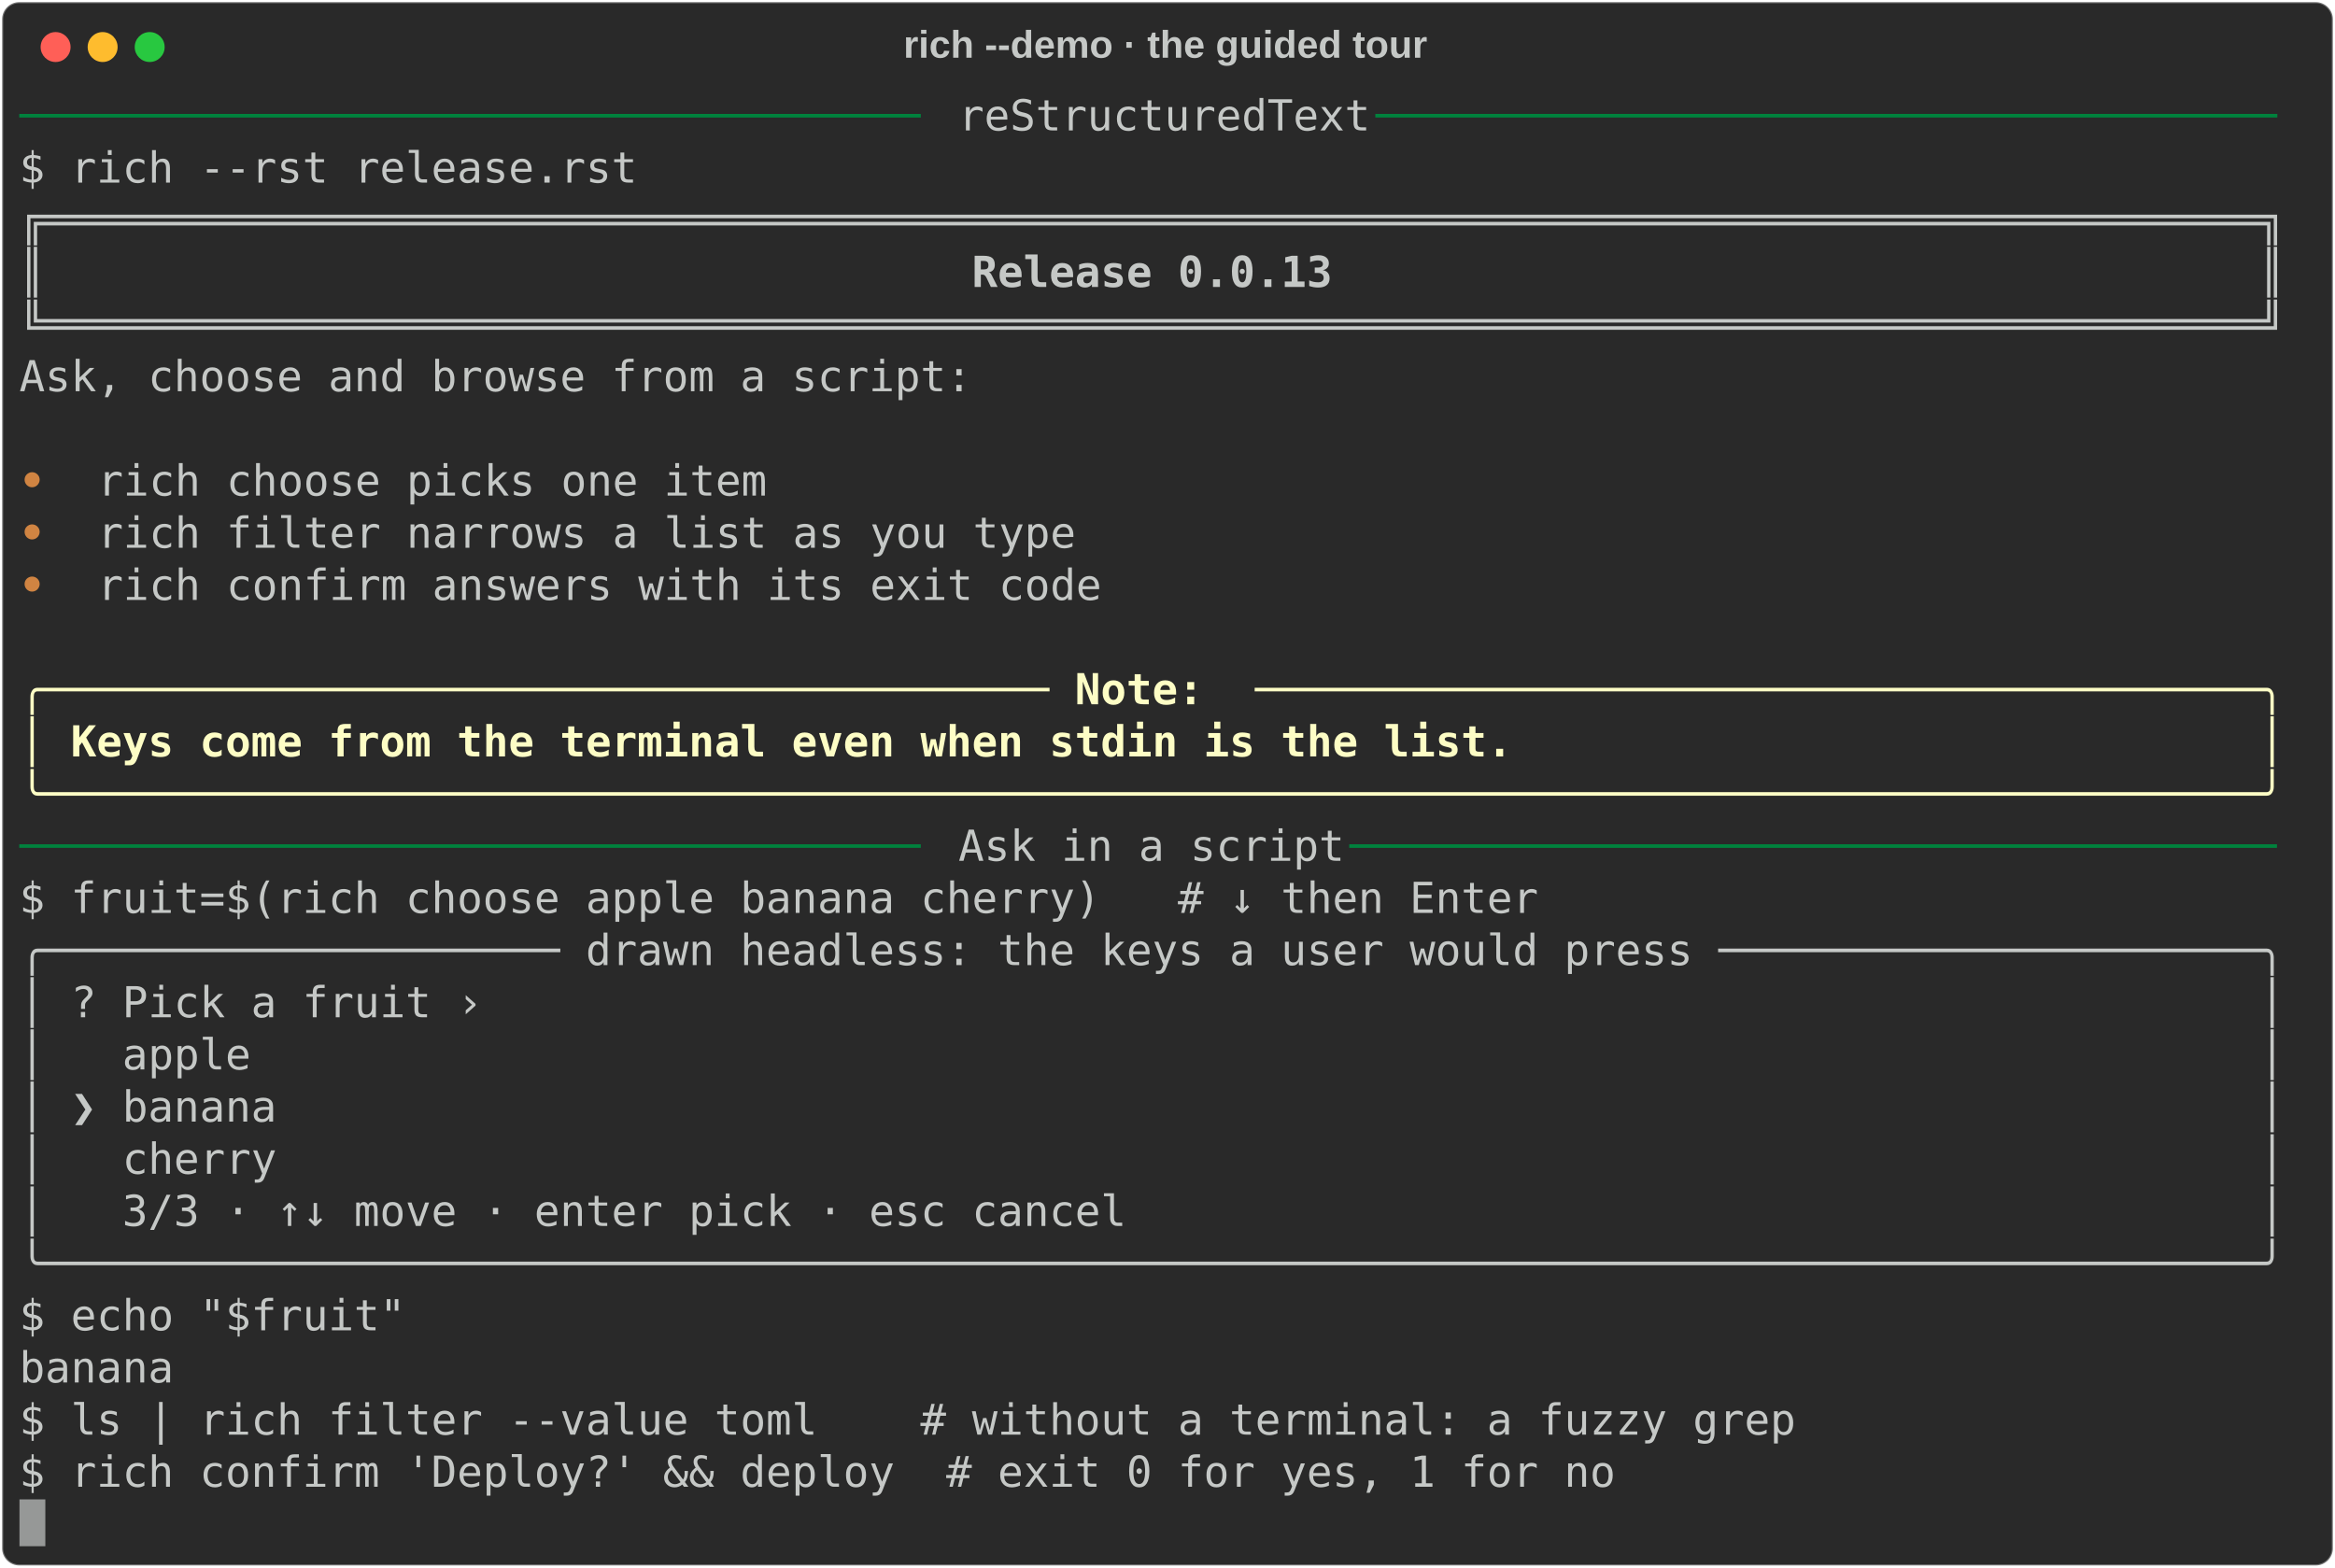
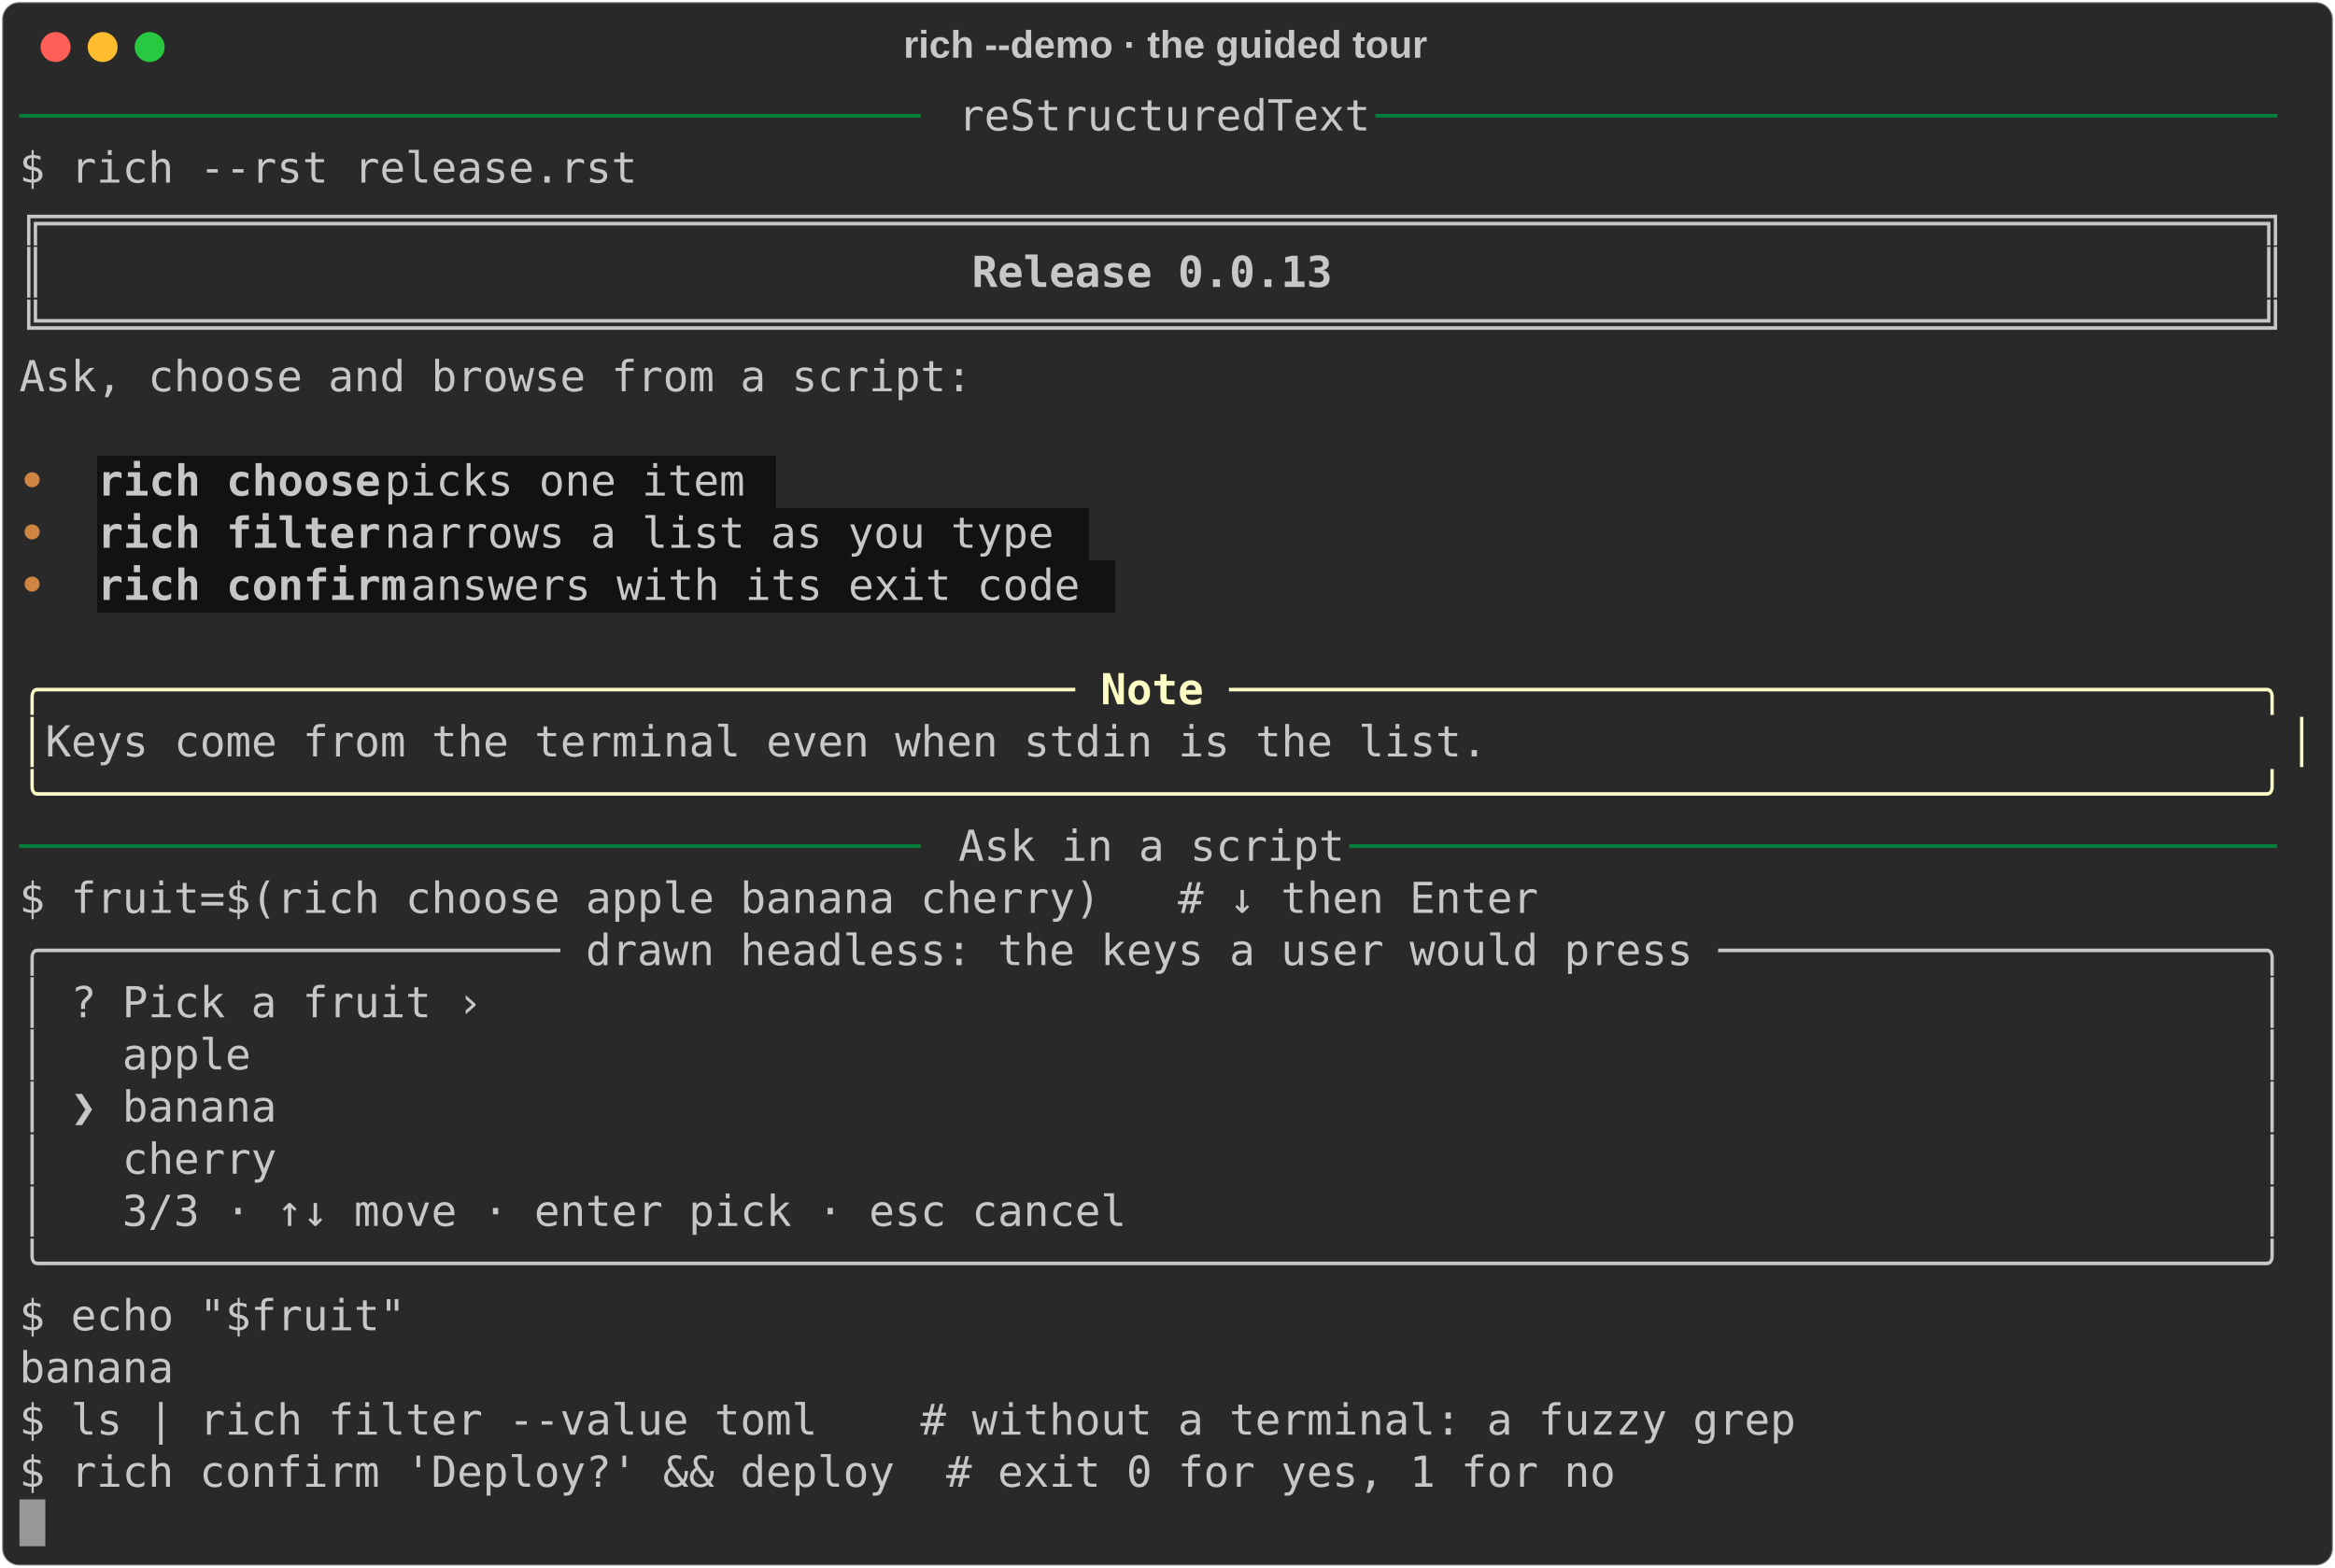
<svg xmlns="http://www.w3.org/2000/svg" class="rich-terminal" viewBox="0 0 1092 733.2">
  <style>

    @font-face {
        font-family: "Fira Code";
        src: local("FiraCode-Regular"),
                url("https://cdnjs.cloudflare.com/ajax/libs/firacode/6.2.0/woff2/FiraCode-Regular.woff2") format("woff2"),
                url("https://cdnjs.cloudflare.com/ajax/libs/firacode/6.2.0/woff/FiraCode-Regular.woff") format("woff");
        font-style: normal;
        font-weight: 400;
    }
    @font-face {
        font-family: "Fira Code";
        src: local("FiraCode-Bold"),
                url("https://cdnjs.cloudflare.com/ajax/libs/firacode/6.2.0/woff2/FiraCode-Bold.woff2") format("woff2"),
                url("https://cdnjs.cloudflare.com/ajax/libs/firacode/6.2.0/woff/FiraCode-Bold.woff") format("woff");
        font-style: bold;
        font-weight: 700;
    }

    .rich-record-matrix {
        font-family: Fira Code, monospace;
        font-size: 20px;
        line-height: 24.4px;
        font-variant-east-asian: full-width;
    }

    .rich-record-title {
        font-size: 18px;
        font-weight: bold;
        font-family: arial;
    }

    .rich-record-r1 { fill: #00823d }
.rich-record-r2 { fill: #c5c8c6 }
.rich-record-r3 { fill: #c5c8c6;font-weight: bold }
.rich-record-r4 { fill: #d08442;font-weight: bold }
- .rich-record-r5 { fill: #fdfdc5;font-weight: bold }
+ .rich-record-r5 { fill: #c6c6c6;font-weight: bold }
+ .rich-record-r6 { fill: #fdfdc5;font-weight: bold }
    </style>
  <defs>
    <clipPath id="rich-record-clip-terminal">
      <rect x="0" y="0" width="1072.6" height="682.2" />
    </clipPath>
    <clipPath id="rich-record-line-0">
      <rect x="0" y="1.5" width="1073.6" height="24.65" />
    </clipPath>
    <clipPath id="rich-record-line-1">
      <rect x="0" y="25.9" width="1073.6" height="24.65" />
    </clipPath>
    <clipPath id="rich-record-line-2">
      <rect x="0" y="50.3" width="1073.6" height="24.65" />
    </clipPath>
    <clipPath id="rich-record-line-3">
      <rect x="0" y="74.7" width="1073.6" height="24.65" />
    </clipPath>
    <clipPath id="rich-record-line-4">
      <rect x="0" y="99.1" width="1073.6" height="24.65" />
    </clipPath>
    <clipPath id="rich-record-line-5">
      <rect x="0" y="123.5" width="1073.6" height="24.65" />
    </clipPath>
    <clipPath id="rich-record-line-6">
      <rect x="0" y="147.9" width="1073.6" height="24.65" />
    </clipPath>
    <clipPath id="rich-record-line-7">
      <rect x="0" y="172.3" width="1073.6" height="24.65" />
    </clipPath>
    <clipPath id="rich-record-line-8">
      <rect x="0" y="196.7" width="1073.6" height="24.65" />
    </clipPath>
    <clipPath id="rich-record-line-9">
      <rect x="0" y="221.1" width="1073.6" height="24.65" />
    </clipPath>
    <clipPath id="rich-record-line-10">
      <rect x="0" y="245.5" width="1073.6" height="24.65" />
    </clipPath>
    <clipPath id="rich-record-line-11">
      <rect x="0" y="269.9" width="1073.6" height="24.65" />
    </clipPath>
    <clipPath id="rich-record-line-12">
      <rect x="0" y="294.3" width="1073.6" height="24.65" />
    </clipPath>
    <clipPath id="rich-record-line-13">
      <rect x="0" y="318.7" width="1073.6" height="24.65" />
    </clipPath>
    <clipPath id="rich-record-line-14">
      <rect x="0" y="343.1" width="1073.6" height="24.65" />
    </clipPath>
    <clipPath id="rich-record-line-15">
      <rect x="0" y="367.5" width="1073.6" height="24.65" />
    </clipPath>
    <clipPath id="rich-record-line-16">
      <rect x="0" y="391.9" width="1073.6" height="24.65" />
    </clipPath>
    <clipPath id="rich-record-line-17">
      <rect x="0" y="416.3" width="1073.6" height="24.65" />
    </clipPath>
    <clipPath id="rich-record-line-18">
      <rect x="0" y="440.7" width="1073.6" height="24.65" />
    </clipPath>
    <clipPath id="rich-record-line-19">
      <rect x="0" y="465.1" width="1073.6" height="24.65" />
    </clipPath>
    <clipPath id="rich-record-line-20">
      <rect x="0" y="489.5" width="1073.6" height="24.65" />
    </clipPath>
    <clipPath id="rich-record-line-21">
      <rect x="0" y="513.9" width="1073.6" height="24.65" />
    </clipPath>
    <clipPath id="rich-record-line-22">
      <rect x="0" y="538.3" width="1073.6" height="24.65" />
    </clipPath>
    <clipPath id="rich-record-line-23">
      <rect x="0" y="562.7" width="1073.6" height="24.65" />
    </clipPath>
    <clipPath id="rich-record-line-24">
      <rect x="0" y="587.1" width="1073.6" height="24.65" />
    </clipPath>
    <clipPath id="rich-record-line-25">
      <rect x="0" y="611.5" width="1073.6" height="24.65" />
    </clipPath>
    <clipPath id="rich-record-line-26">
      <rect x="0" y="635.9" width="1073.6" height="24.65" />
    </clipPath>
  </defs>
  <rect fill="#292929" stroke="rgba(255,255,255,0.35)" stroke-width="1" x="1" y="1" width="1090" height="731.2" rx="8" />
  <text class="rich-record-title" fill="#c5c8c6" text-anchor="middle" x="545" y="27">rich --demo · the guided tour</text>
  <g transform="translate(26,22)">
    <circle cx="0" cy="0" r="7" fill="#ff5f57" />
    <circle cx="22" cy="0" r="7" fill="#febc2e" />
    <circle cx="44" cy="0" r="7" fill="#28c840" />
  </g>
  <g transform="translate(9, 41)" clip-path="url(#rich-record-clip-terminal)">
+     <rect fill="#121212" x="36.6" y="172.3" width="134.2" height="24.65" shape-rendering="crispEdges" />
+     <rect fill="#121212" x="170.8" y="172.3" width="183" height="24.65" shape-rendering="crispEdges" />
+     <rect fill="#121212" x="36.6" y="196.7" width="134.2" height="24.65" shape-rendering="crispEdges" />
+     <rect fill="#121212" x="170.8" y="196.7" width="329.4" height="24.65" shape-rendering="crispEdges" />
+     <rect fill="#121212" x="36.6" y="221.1" width="146.4" height="24.65" shape-rendering="crispEdges" />
+     <rect fill="#121212" x="183" y="221.1" width="329.4" height="24.65" shape-rendering="crispEdges" />
    <g class="rich-record-matrix">
      <text class="rich-record-r1" x="0" y="20" textLength="439.2" clip-path="url(#rich-record-line-0)">─────────────────────────────────── </text>
      <text class="rich-record-r2" x="439.2" y="20" textLength="195.2" clip-path="url(#rich-record-line-0)">reStructuredText</text>
      <text class="rich-record-r1" x="634.4" y="20" textLength="439.2" clip-path="url(#rich-record-line-0)"> ───────────────────────────────────</text>
      <text class="rich-record-r2" x="1073.6" y="20" textLength="12.2" clip-path="url(#rich-record-line-0)">
</text>
      <text class="rich-record-r2" x="0" y="44.4" textLength="1073.6" clip-path="url(#rich-record-line-1)">$ rich --rst release.rst                                                                </text>
      <text class="rich-record-r2" x="1073.6" y="44.4" textLength="12.2" clip-path="url(#rich-record-line-1)">
</text>
      <text class="rich-record-r3" x="0" y="68.8" textLength="1073.6" clip-path="url(#rich-record-line-2)">╔══════════════════════════════════════════════════════════════════════════════════════╗</text>
      <text class="rich-record-r2" x="1073.6" y="68.8" textLength="12.2" clip-path="url(#rich-record-line-2)">
</text>
      <text class="rich-record-r3" x="0" y="93.2" textLength="1073.6" clip-path="url(#rich-record-line-3)">║                                    Release 0.0.13                                    ║</text>
      <text class="rich-record-r2" x="1073.6" y="93.2" textLength="12.2" clip-path="url(#rich-record-line-3)">
</text>
      <text class="rich-record-r3" x="0" y="117.6" textLength="1073.6" clip-path="url(#rich-record-line-4)">╚══════════════════════════════════════════════════════════════════════════════════════╝</text>
      <text class="rich-record-r2" x="1073.6" y="117.6" textLength="12.2" clip-path="url(#rich-record-line-4)">
</text>
      <text class="rich-record-r2" x="0" y="142" textLength="1073.6" clip-path="url(#rich-record-line-5)">Ask, choose and browse from a script:                                                   </text>
      <text class="rich-record-r2" x="1073.6" y="142" textLength="12.2" clip-path="url(#rich-record-line-5)">
</text>
      <text class="rich-record-r2" x="1073.6" y="166.4" textLength="12.2" clip-path="url(#rich-record-line-6)">
</text>
      <text class="rich-record-r4" x="0" y="190.8" textLength="36.6" clip-path="url(#rich-record-line-7)"> • </text>
-       <text class="rich-record-r2" x="36.6" y="190.8" textLength="1037" clip-path="url(#rich-record-line-7)">rich choose picks one item                                                           </text>
+       <text class="rich-record-r5" x="36.6" y="190.8" textLength="134.2" clip-path="url(#rich-record-line-7)">rich choose</text>
+       <text class="rich-record-r2" x="170.8" y="190.8" textLength="183" clip-path="url(#rich-record-line-7)"> picks one item</text>
      <text class="rich-record-r2" x="1073.6" y="190.8" textLength="12.2" clip-path="url(#rich-record-line-7)">
</text>
      <text class="rich-record-r4" x="0" y="215.2" textLength="36.6" clip-path="url(#rich-record-line-8)"> • </text>
-       <text class="rich-record-r2" x="36.6" y="215.2" textLength="1037" clip-path="url(#rich-record-line-8)">rich filter narrows a list as you type                                               </text>
+       <text class="rich-record-r5" x="36.6" y="215.2" textLength="134.2" clip-path="url(#rich-record-line-8)">rich filter</text>
+       <text class="rich-record-r2" x="170.8" y="215.2" textLength="329.4" clip-path="url(#rich-record-line-8)"> narrows a list as you type</text>
      <text class="rich-record-r2" x="1073.6" y="215.2" textLength="12.2" clip-path="url(#rich-record-line-8)">
</text>
      <text class="rich-record-r4" x="0" y="239.6" textLength="36.6" clip-path="url(#rich-record-line-9)"> • </text>
-       <text class="rich-record-r2" x="36.6" y="239.6" textLength="1037" clip-path="url(#rich-record-line-9)">rich confirm answers with its exit code                                              </text>
+       <text class="rich-record-r5" x="36.6" y="239.6" textLength="146.4" clip-path="url(#rich-record-line-9)">rich confirm</text>
+       <text class="rich-record-r2" x="183" y="239.6" textLength="329.4" clip-path="url(#rich-record-line-9)"> answers with its exit code</text>
      <text class="rich-record-r2" x="1073.6" y="239.6" textLength="12.2" clip-path="url(#rich-record-line-9)">
</text>
      <text class="rich-record-r2" x="1073.6" y="264" textLength="12.2" clip-path="url(#rich-record-line-10)">
</text>
-       <text class="rich-record-r5" x="0" y="288.4" textLength="1073.6" clip-path="url(#rich-record-line-11)">╭─────────────────────────────────────── Note:  ───────────────────────────────────────╮</text>
+       <text class="rich-record-r6" x="0" y="288.4" textLength="1073.6" clip-path="url(#rich-record-line-11)">╭──────────────────────────────────────── Note ────────────────────────────────────────╮</text>
      <text class="rich-record-r2" x="1073.6" y="288.4" textLength="12.2" clip-path="url(#rich-record-line-11)">
</text>
-       <text class="rich-record-r5" x="0" y="312.8" textLength="1073.6" clip-path="url(#rich-record-line-12)">│ Keys come from the terminal even when stdin is the list.                             │</text>
+       <text class="rich-record-r6" x="0" y="312.8" textLength="12.2" clip-path="url(#rich-record-line-12)">│</text>
+       <text class="rich-record-r2" x="12.2" y="312.8" textLength="1049.2" clip-path="url(#rich-record-line-12)"> Keys come from the terminal even when stdin is the list.                             </text>
+       <text class="rich-record-r6" x="1061.4" y="312.8" textLength="12.2" clip-path="url(#rich-record-line-12)">│</text>
      <text class="rich-record-r2" x="1073.6" y="312.8" textLength="12.2" clip-path="url(#rich-record-line-12)">
</text>
-       <text class="rich-record-r5" x="0" y="337.2" textLength="1073.6" clip-path="url(#rich-record-line-13)">╰──────────────────────────────────────────────────────────────────────────────────────╯</text>
+       <text class="rich-record-r6" x="0" y="337.2" textLength="1073.6" clip-path="url(#rich-record-line-13)">╰──────────────────────────────────────────────────────────────────────────────────────╯</text>
      <text class="rich-record-r2" x="1073.6" y="337.2" textLength="12.2" clip-path="url(#rich-record-line-13)">
</text>
      <text class="rich-record-r1" x="0" y="361.6" textLength="439.2" clip-path="url(#rich-record-line-14)">─────────────────────────────────── </text>
      <text class="rich-record-r2" x="439.2" y="361.6" textLength="183" clip-path="url(#rich-record-line-14)">Ask in a script</text>
      <text class="rich-record-r1" x="622.2" y="361.6" textLength="451.4" clip-path="url(#rich-record-line-14)"> ────────────────────────────────────</text>
      <text class="rich-record-r2" x="1073.6" y="361.6" textLength="12.2" clip-path="url(#rich-record-line-14)">
</text>
      <text class="rich-record-r2" x="0" y="386" textLength="1073.6" clip-path="url(#rich-record-line-15)">$ fruit=$(rich choose apple banana cherry)   # ↓ then Enter                             </text>
      <text class="rich-record-r2" x="1073.6" y="386" textLength="12.2" clip-path="url(#rich-record-line-15)">
</text>
      <text class="rich-record-r2" x="0" y="410.4" textLength="1073.6" clip-path="url(#rich-record-line-16)">╭──────────────────── drawn headless: the keys a user would press ─────────────────────╮</text>
      <text class="rich-record-r2" x="1073.6" y="410.4" textLength="12.2" clip-path="url(#rich-record-line-16)">
</text>
      <text class="rich-record-r2" x="0" y="434.8" textLength="1073.6" clip-path="url(#rich-record-line-17)">│ ? Pick a fruit ›                                                                     │</text>
      <text class="rich-record-r2" x="1073.6" y="434.8" textLength="12.2" clip-path="url(#rich-record-line-17)">
</text>
      <text class="rich-record-r2" x="0" y="459.2" textLength="1073.6" clip-path="url(#rich-record-line-18)">│   apple                                                                              │</text>
      <text class="rich-record-r2" x="1073.6" y="459.2" textLength="12.2" clip-path="url(#rich-record-line-18)">
</text>
      <text class="rich-record-r2" x="0" y="483.6" textLength="1073.6" clip-path="url(#rich-record-line-19)">│ ❯ banana                                                                             │</text>
      <text class="rich-record-r2" x="1073.6" y="483.6" textLength="12.2" clip-path="url(#rich-record-line-19)">
</text>
      <text class="rich-record-r2" x="0" y="508" textLength="1073.6" clip-path="url(#rich-record-line-20)">│   cherry                                                                             │</text>
      <text class="rich-record-r2" x="1073.6" y="508" textLength="12.2" clip-path="url(#rich-record-line-20)">
</text>
      <text class="rich-record-r2" x="0" y="532.4" textLength="1073.6" clip-path="url(#rich-record-line-21)">│   3/3 · ↑↓ move · enter pick · esc cancel                                            │</text>
      <text class="rich-record-r2" x="1073.6" y="532.4" textLength="12.2" clip-path="url(#rich-record-line-21)">
</text>
      <text class="rich-record-r2" x="0" y="556.8" textLength="1073.6" clip-path="url(#rich-record-line-22)">╰──────────────────────────────────────────────────────────────────────────────────────╯</text>
      <text class="rich-record-r2" x="1073.6" y="556.8" textLength="12.2" clip-path="url(#rich-record-line-22)">
</text>
      <text class="rich-record-r2" x="0" y="581.2" textLength="1073.6" clip-path="url(#rich-record-line-23)">$ echo "$fruit"                                                                         </text>
      <text class="rich-record-r2" x="1073.6" y="581.2" textLength="12.2" clip-path="url(#rich-record-line-23)">
</text>
      <text class="rich-record-r2" x="0" y="605.6" textLength="1073.6" clip-path="url(#rich-record-line-24)">banana                                                                                  </text>
      <text class="rich-record-r2" x="1073.6" y="605.6" textLength="12.2" clip-path="url(#rich-record-line-24)">
</text>
      <text class="rich-record-r2" x="0" y="630" textLength="1073.6" clip-path="url(#rich-record-line-25)">$ ls | rich filter --value toml    # without a terminal: a fuzzy grep                   </text>
      <text class="rich-record-r2" x="1073.6" y="630" textLength="12.2" clip-path="url(#rich-record-line-25)">
</text>
      <text class="rich-record-r2" x="0" y="654.4" textLength="1073.6" clip-path="url(#rich-record-line-26)">$ rich confirm 'Deploy?' &amp;&amp; deploy  # exit 0 for yes, 1 for no                          </text>
      <text class="rich-record-r2" x="1073.6" y="654.4" textLength="12.2" clip-path="url(#rich-record-line-26)">
</text>
      <rect x="0" y="660.3" width="12.2" height="24.65" fill="#c5c8c6" opacity="0.7" />
    </g>
  </g>
</svg>
